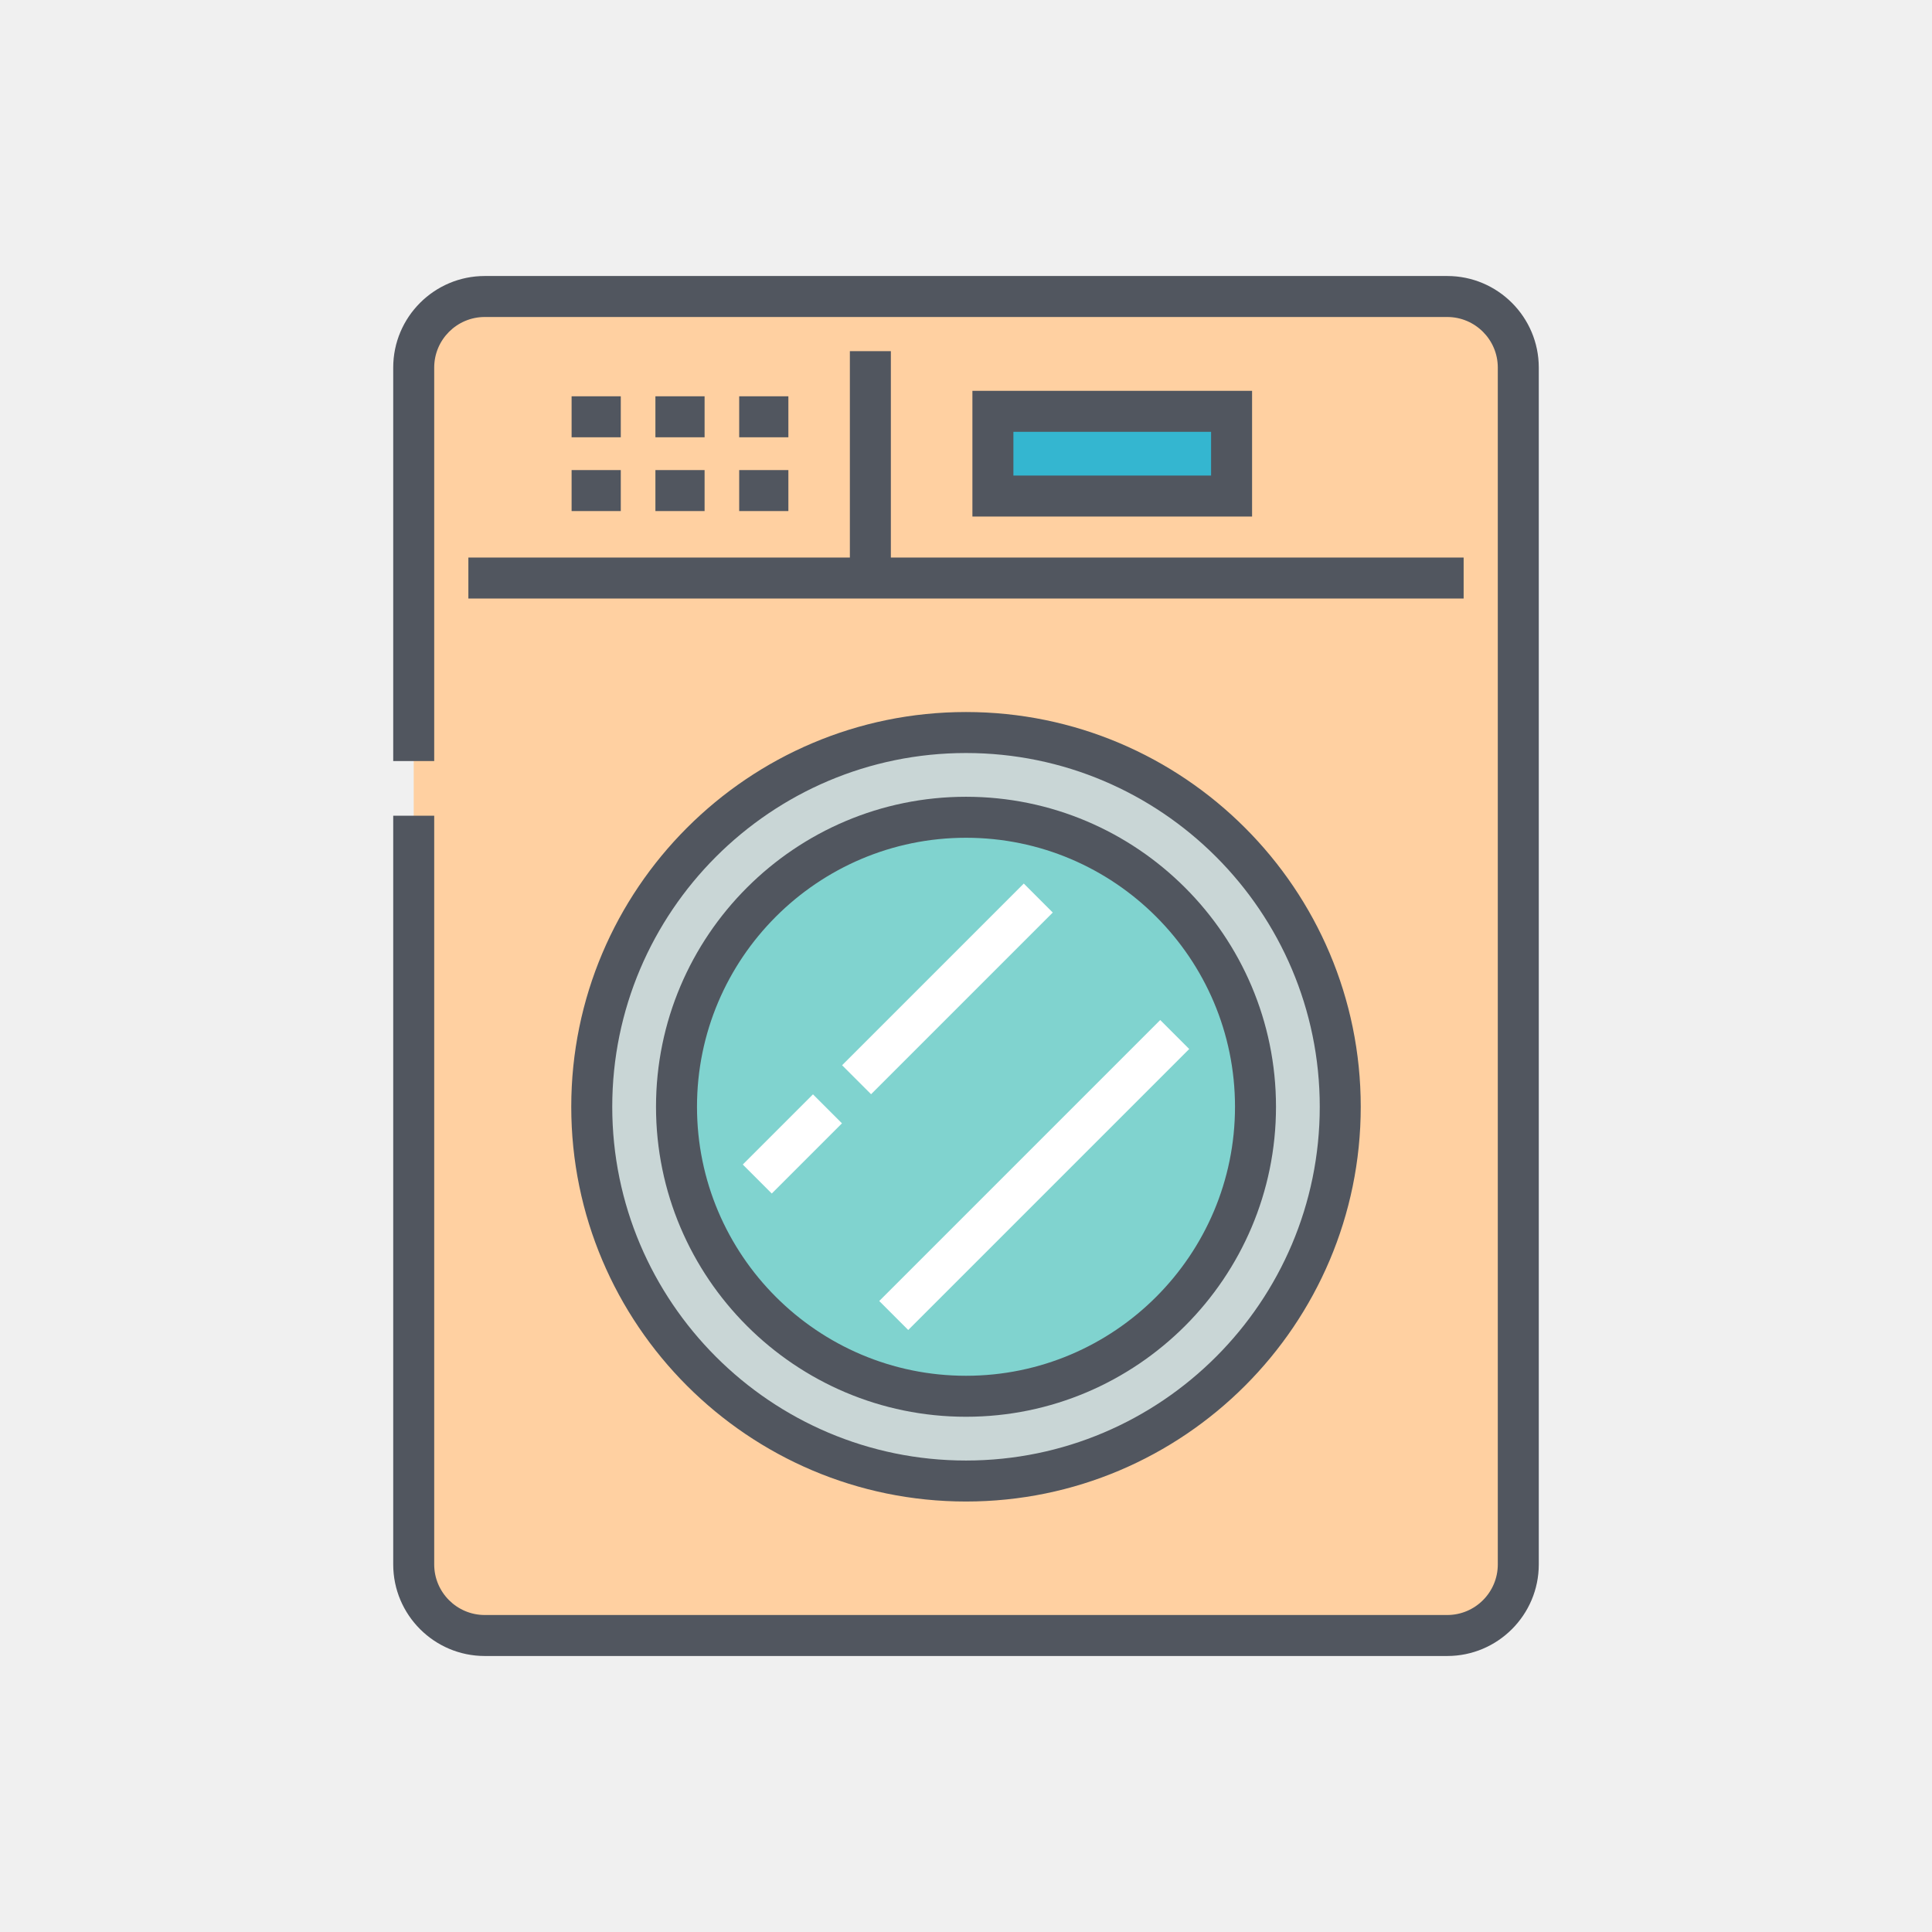
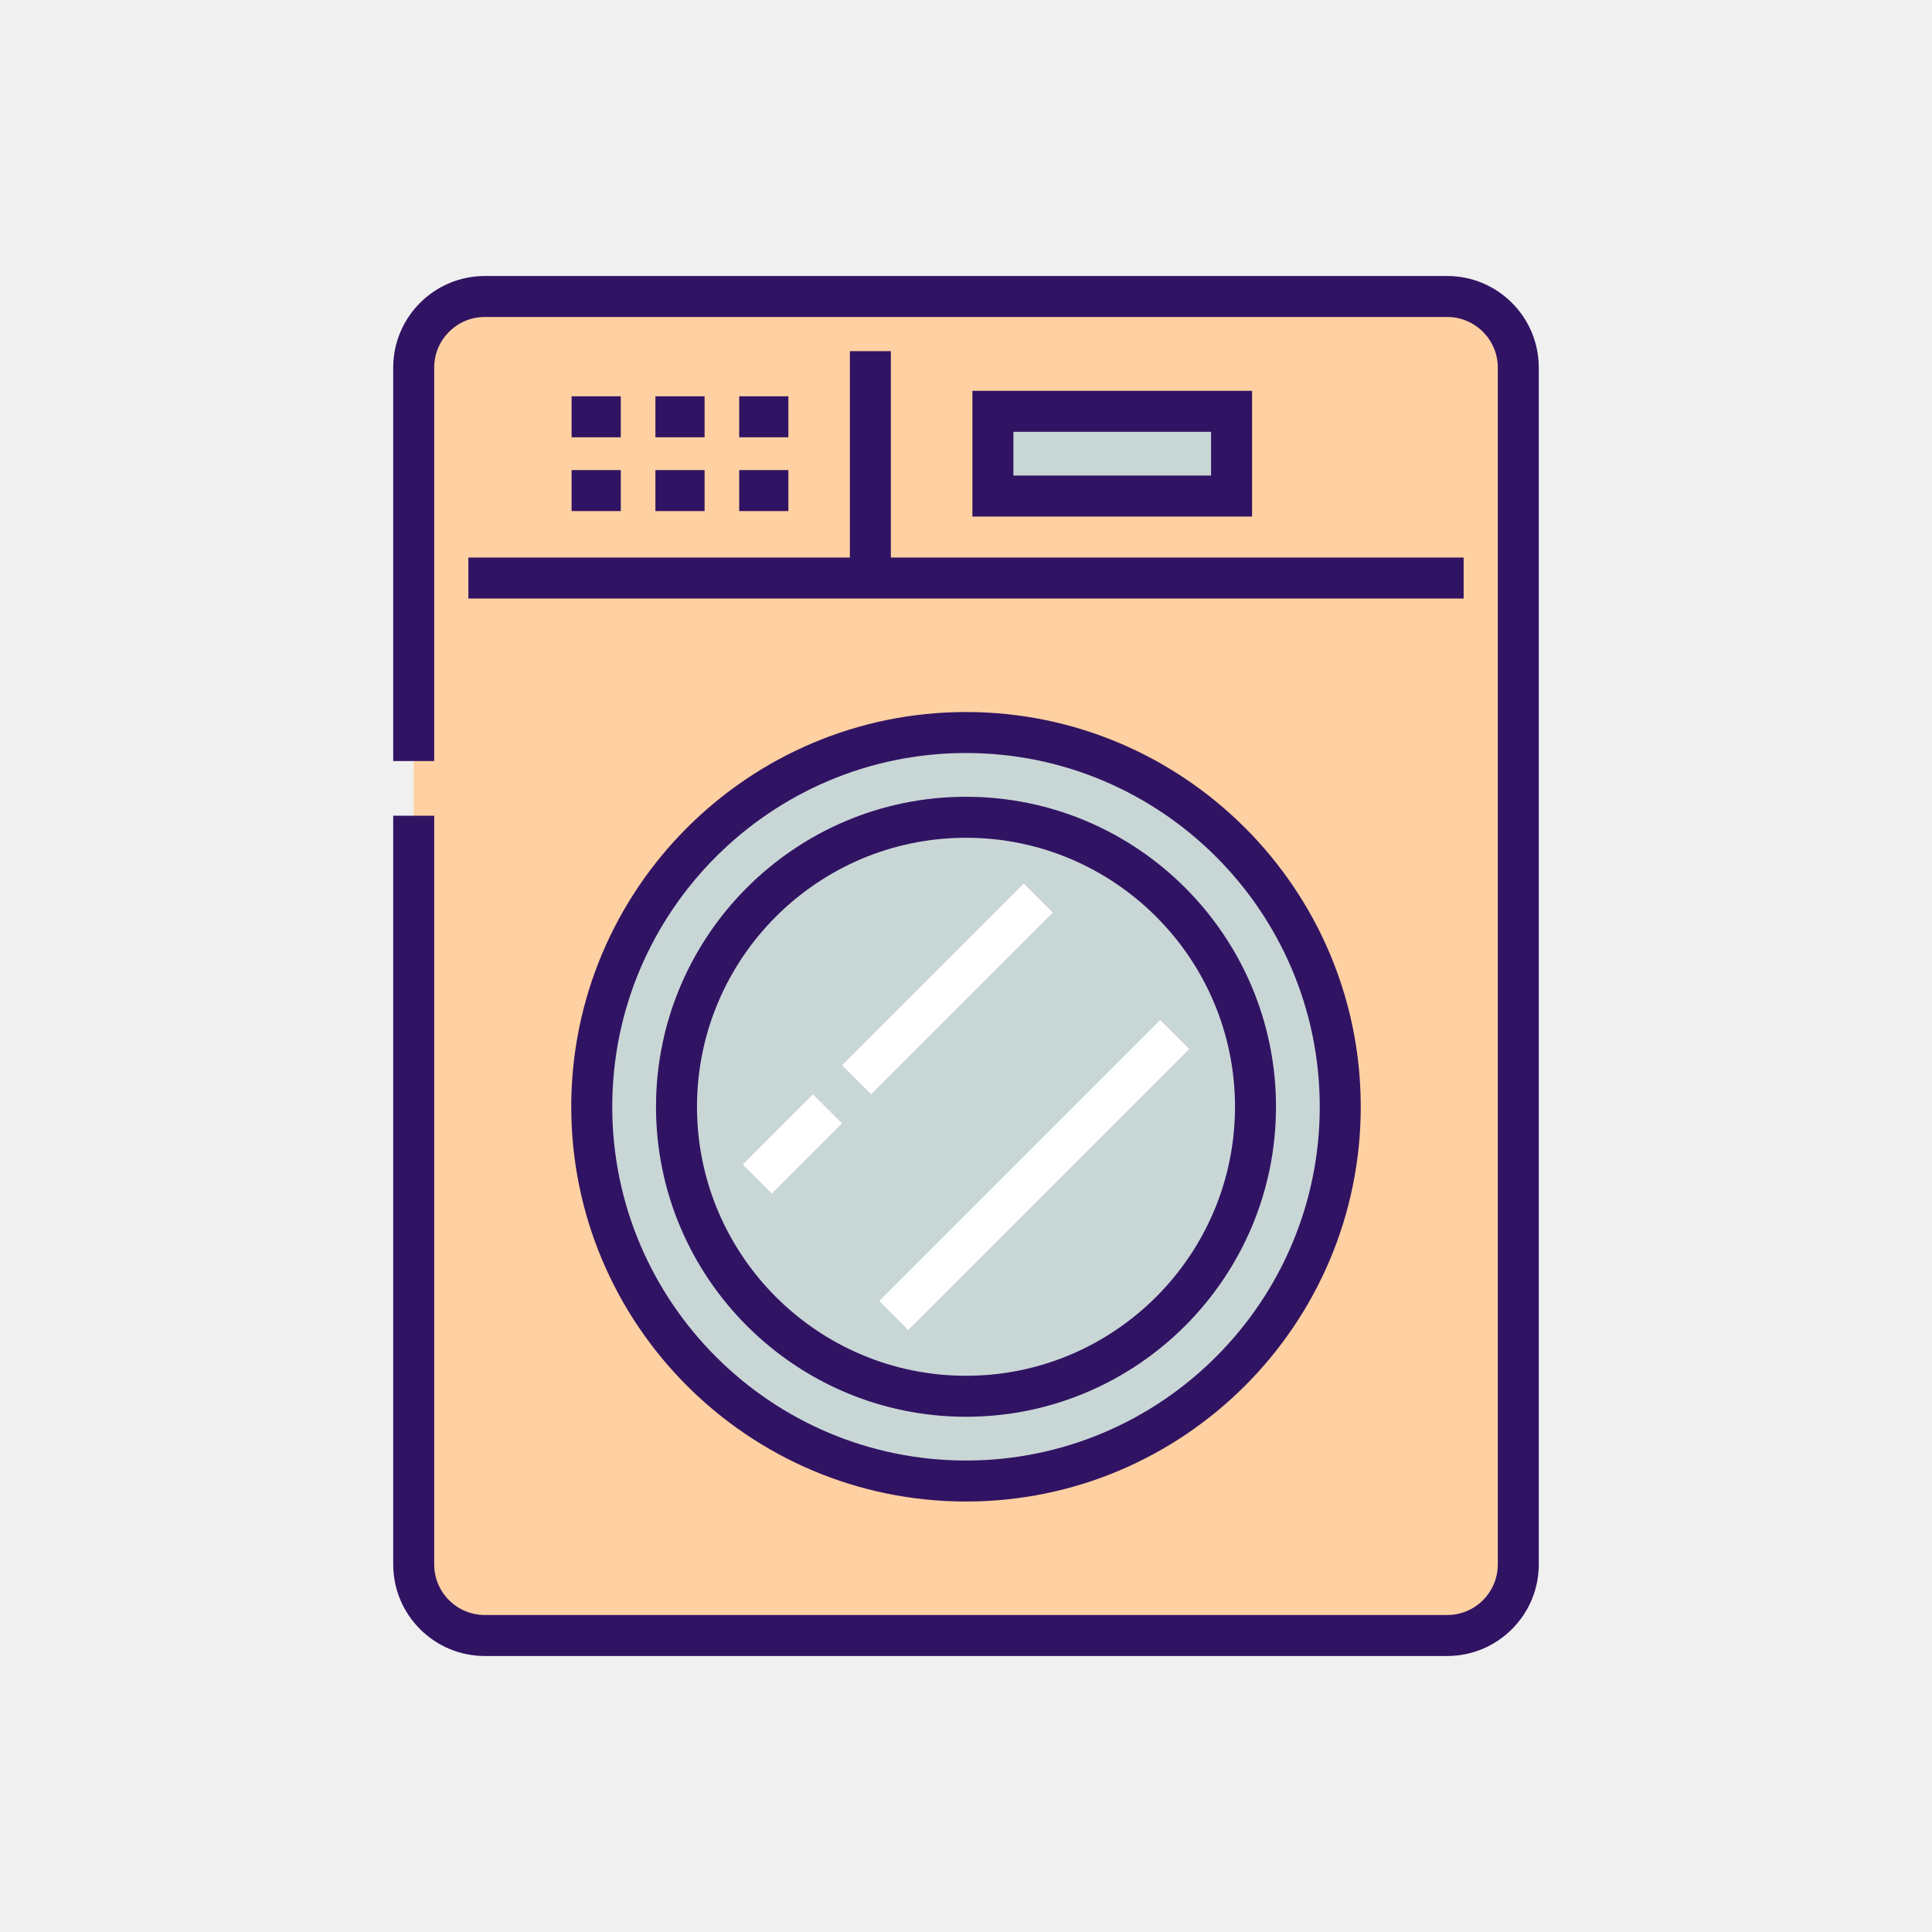
- <svg xmlns="http://www.w3.org/2000/svg" version="1.1" id="Layer_1" viewBox="-102.41 -102.41 716.85 716.85" xml:space="preserve" width="64px" height="64px" fill="#000000" stroke="#000000" stroke-width="0.005">
+ <svg xmlns="http://www.w3.org/2000/svg" version="1.1" id="Layer_1" viewBox="-102.41 -102.41 716.85 716.85" xml:space="preserve" width="64px" height="64px" fill="#000000">
  <g id="SVGRepo_bgCarrier" stroke-width="0" />
  <g id="SVGRepo_iconCarrier">
    <path style="fill:#FFD0A1;" d="M51.095,33.966c0-14.559,11.803-26.362,26.362-26.362h357.118c14.559,0,26.362,11.803,26.362,26.362 v444.099c0,14.559-11.803,26.362-26.362,26.362H77.457c-14.559,0-26.362-11.803-26.362-26.362 C51.095,478.065,51.095,33.966,51.095,33.966z" />
    <path style="fill:#C9D6D6;" d="M394.878,308.247c0,76.691-62.171,138.862-138.862,138.862s-138.862-62.171-138.862-138.862 c0-76.694,62.171-138.863,138.862-138.863S394.878,231.553,394.878,308.247z" />
-     <path style="fill:#80D3CF;" d="M256.016,415.663c-59.229,0-107.415-48.186-107.415-107.415s48.186-107.416,107.415-107.416 s107.415,48.187,107.415,107.416C363.431,367.476,315.245,415.663,256.016,415.663z" />
+     <path style="fill:#C9D6D6;" d="M256.016,415.663c-59.229,0-107.415-48.186-107.415-107.415s48.186-107.416,107.415-107.416 s107.415,48.187,107.415,107.416C363.431,367.476,315.245,415.663,256.016,415.663z" />
    <g>
      <rect x="241.521" y="216.833" transform="matrix(-0.7071 -0.7071 0.7071 -0.7071 238.2527 627.6927)" style="fill:#FFFFFF;" width="15.209" height="95.338" />
      <rect x="183.99" y="303.613" transform="matrix(-0.7071 -0.7071 0.7071 -0.7071 99.3615 685.2181)" style="fill:#FFFFFF;" width="15.209" height="36.835" />
      <rect x="273.724" y="259.841" transform="matrix(-0.7071 -0.7071 0.7071 -0.7071 244.3934 768.3563)" style="fill:#FFFFFF;" width="15.209" height="147.443" />
    </g>
-     <rect x="266.003" y="50.208" style="fill:#34B6D0;" width="88.556" height="31.442" />
+     <rect x="266.003" y="50.208" style="fill:#C9D6D6;" width="88.556" height="31.442" />
    <g>
-       <path style="fill:#51565F;" d="M434.575,0H77.457C58.727,0,43.49,15.237,43.49,33.966v146.005h15.209V33.966 c0-10.343,8.415-18.758,18.758-18.758h357.118c10.343,0,18.758,8.415,18.758,18.758v444.099c0,10.343-8.415,18.758-18.758,18.758 H77.457c-10.343,0-18.758-8.415-18.758-18.758V200.251H43.49v277.814c0,18.729,15.237,33.966,33.966,33.966h357.118 c18.729,0,33.966-15.237,33.966-33.966V33.966C468.541,15.237,453.304,0,434.575,0z" />
-       <path style="fill:#51565F;" d="M109.549,308.247c0,80.762,65.704,146.466,146.466,146.466s146.466-65.704,146.466-146.466 s-65.704-146.466-146.466-146.466S109.549,227.485,109.549,308.247z M387.273,308.247c0,72.376-58.882,131.257-131.257,131.257 s-131.257-58.882-131.257-131.257s58.882-131.257,131.257-131.257S387.273,235.871,387.273,308.247z" />
-       <path style="fill:#51565F;" d="M140.996,308.247c0,63.422,51.598,115.019,115.02,115.019s115.02-51.598,115.02-115.02 c0-63.423-51.598-115.021-115.02-115.021S140.996,244.824,140.996,308.247z M355.826,308.247c0,55.036-44.775,99.811-99.811,99.811 s-99.811-44.775-99.811-99.811s44.775-99.812,99.811-99.812S355.826,253.211,355.826,308.247z" />
-       <polygon style="fill:#51565F;" points="71.373,119.671 440.658,119.671 440.658,104.463 228.135,104.463 228.135,27.883 212.926,27.883 212.926,104.463 71.373,104.463 " />
-       <path style="fill:#51565F;" d="M258.394,42.604v46.647h103.767V42.604H258.394z M346.952,74.042h-73.349V57.813h73.349V74.042z" />
-       <rect x="109.677" y="44.632" style="fill:#51565F;" width="18.249" height="15.209" />
-       <rect x="140.773" y="44.632" style="fill:#51565F;" width="18.249" height="15.209" />
-       <rect x="171.86" y="44.632" style="fill:#51565F;" width="18.249" height="15.209" />
-       <rect x="109.677" y="72.008" style="fill:#51565F;" width="18.249" height="15.209" />
-       <rect x="140.773" y="72.008" style="fill:#51565F;" width="18.249" height="15.209" />
-       <rect x="171.86" y="72.008" style="fill:#51565F;" width="18.249" height="15.209" />
+       <path style="fill:#311363;" d="M434.575,0H77.457C58.727,0,43.49,15.237,43.49,33.966v146.005h15.209V33.966 c0-10.343,8.415-18.758,18.758-18.758h357.118c10.343,0,18.758,8.415,18.758,18.758v444.099c0,10.343-8.415,18.758-18.758,18.758 H77.457c-10.343,0-18.758-8.415-18.758-18.758V200.251H43.49v277.814c0,18.729,15.237,33.966,33.966,33.966h357.118 c18.729,0,33.966-15.237,33.966-33.966V33.966C468.541,15.237,453.304,0,434.575,0z" />
+       <path style="fill:#311363;" d="M109.549,308.247c0,80.762,65.704,146.466,146.466,146.466s146.466-65.704,146.466-146.466 s-65.704-146.466-146.466-146.466S109.549,227.485,109.549,308.247z M387.273,308.247c0,72.376-58.882,131.257-131.257,131.257 s-131.257-58.882-131.257-131.257s58.882-131.257,131.257-131.257S387.273,235.871,387.273,308.247z" />
+       <path style="fill:#311363;" d="M140.996,308.247c0,63.422,51.598,115.019,115.02,115.019s115.02-51.598,115.02-115.02 c0-63.423-51.598-115.021-115.02-115.021S140.996,244.824,140.996,308.247z M355.826,308.247c0,55.036-44.775,99.811-99.811,99.811 s-99.811-44.775-99.811-99.811s44.775-99.812,99.811-99.812S355.826,253.211,355.826,308.247z" />
+       <polygon style="fill:#311363;" points="71.373,119.671 440.658,119.671 440.658,104.463 228.135,104.463 228.135,27.883 212.926,27.883 212.926,104.463 71.373,104.463 " />
+       <path style="fill:#311363;" d="M258.394,42.604v46.647h103.767V42.604H258.394z M346.952,74.042h-73.349V57.813h73.349V74.042z" />
+       <rect x="109.677" y="44.632" style="fill:#311363;" width="18.249" height="15.209" />
+       <rect x="140.773" y="44.632" style="fill:#311363;" width="18.249" height="15.209" />
+       <rect x="171.86" y="44.632" style="fill:#311363;" width="18.249" height="15.209" />
+       <rect x="109.677" y="72.008" style="fill:#311363;" width="18.249" height="15.209" />
+       <rect x="140.773" y="72.008" style="fill:#311363;" width="18.249" height="15.209" />
+       <rect x="171.86" y="72.008" style="fill:#311363;" width="18.249" height="15.209" />
    </g>
  </g>
</svg>
